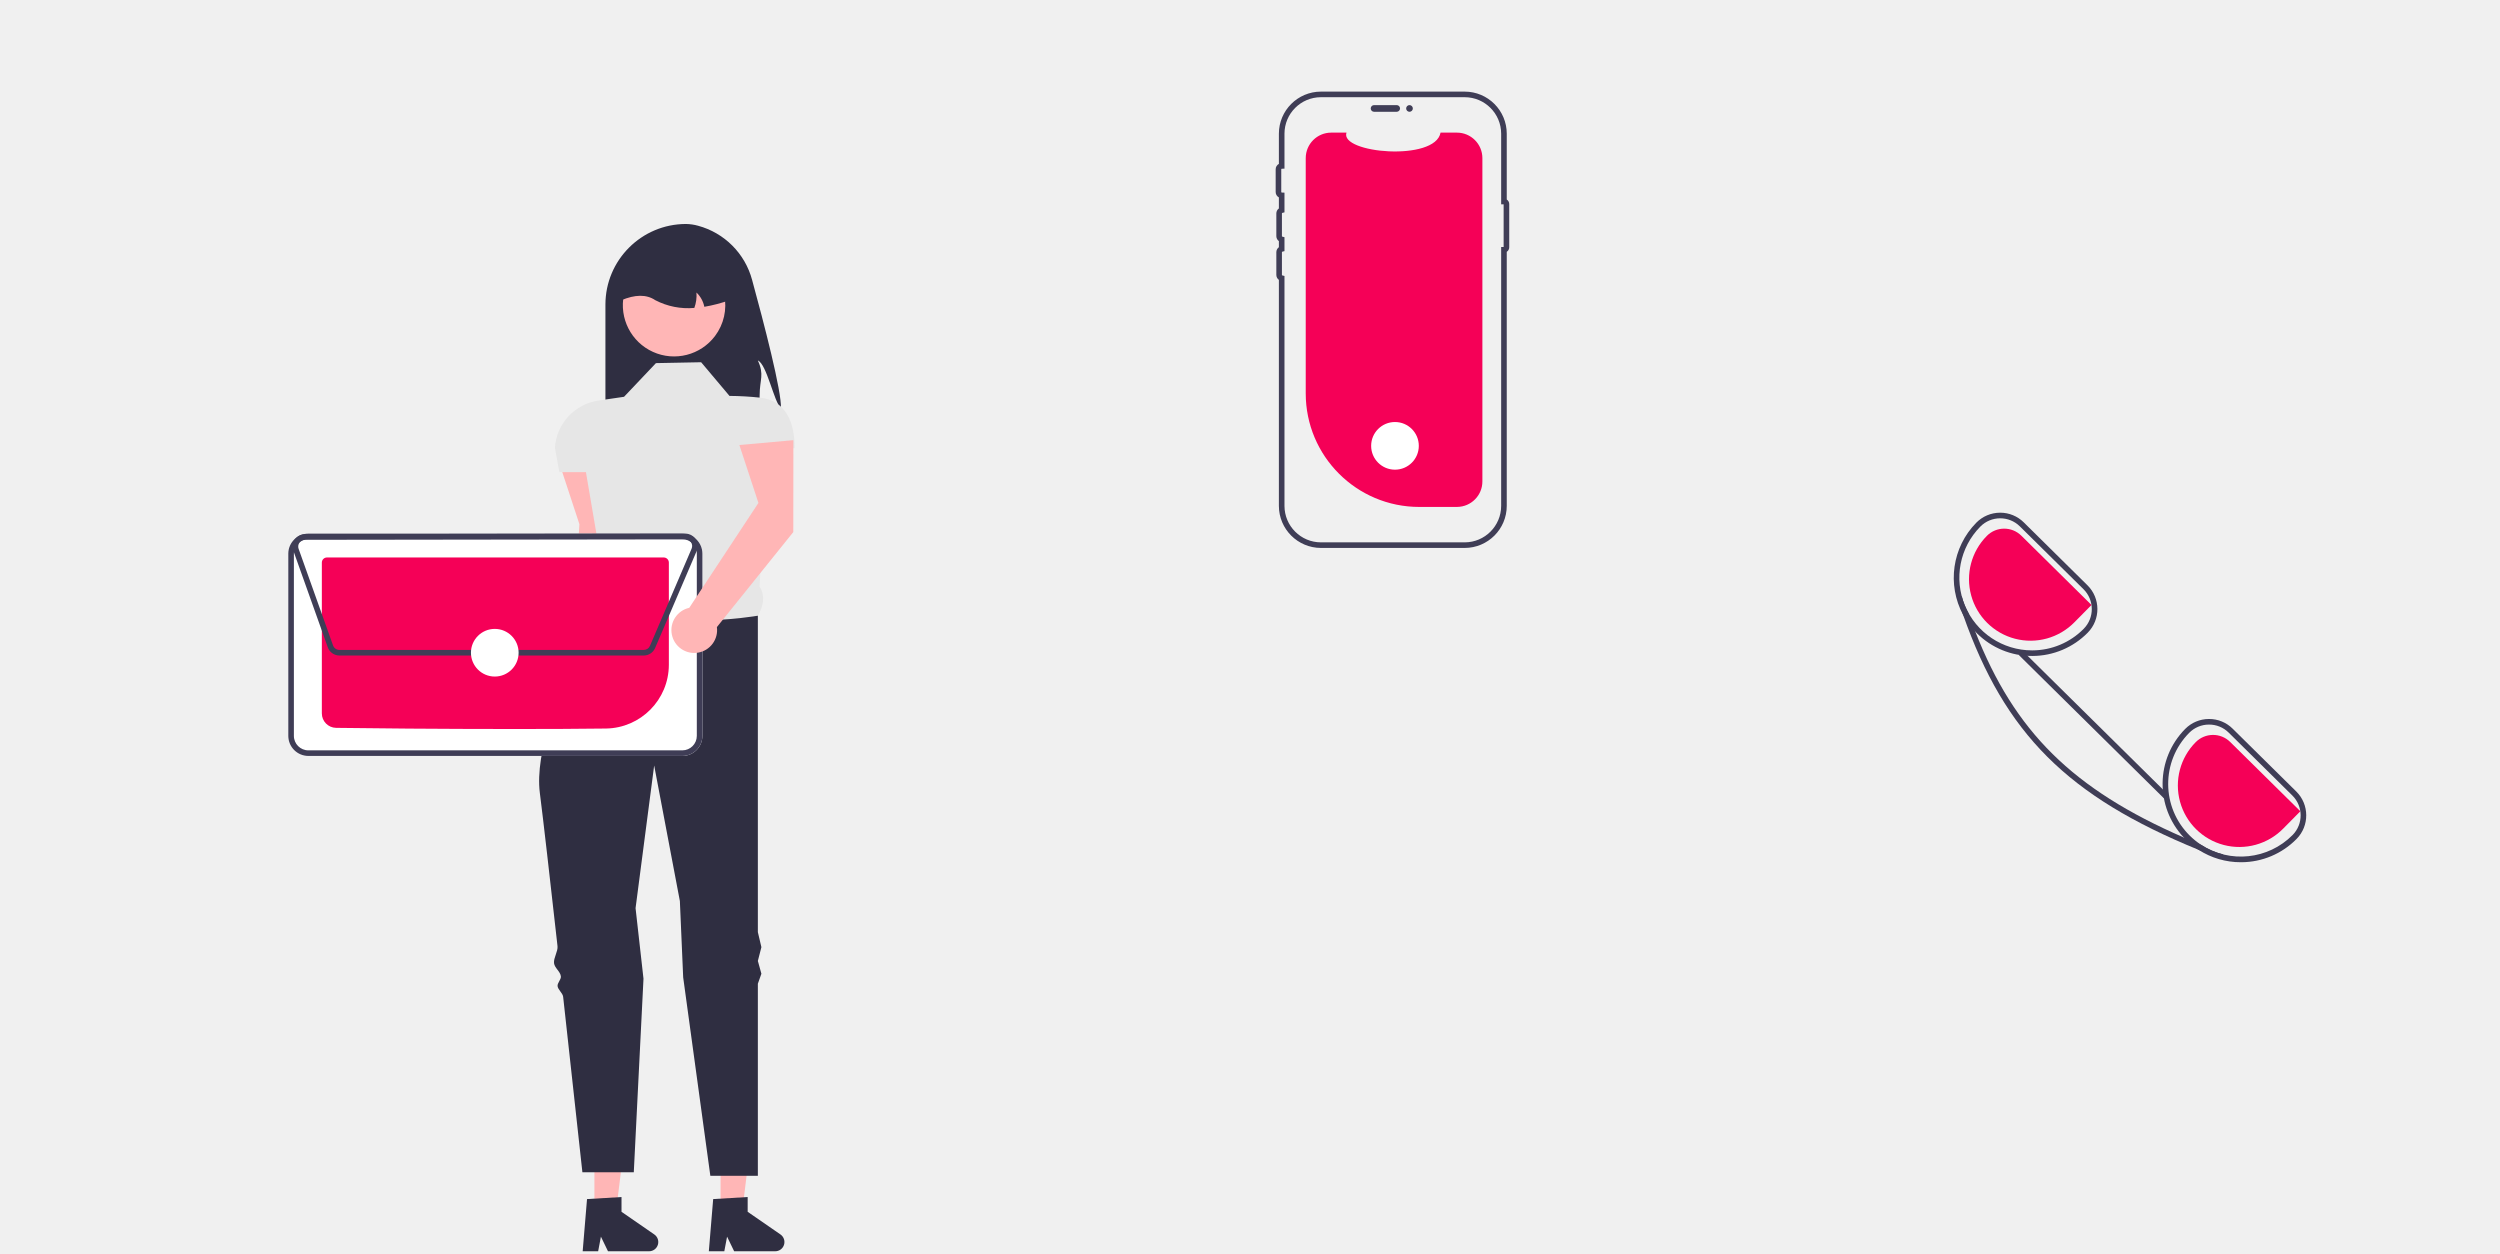
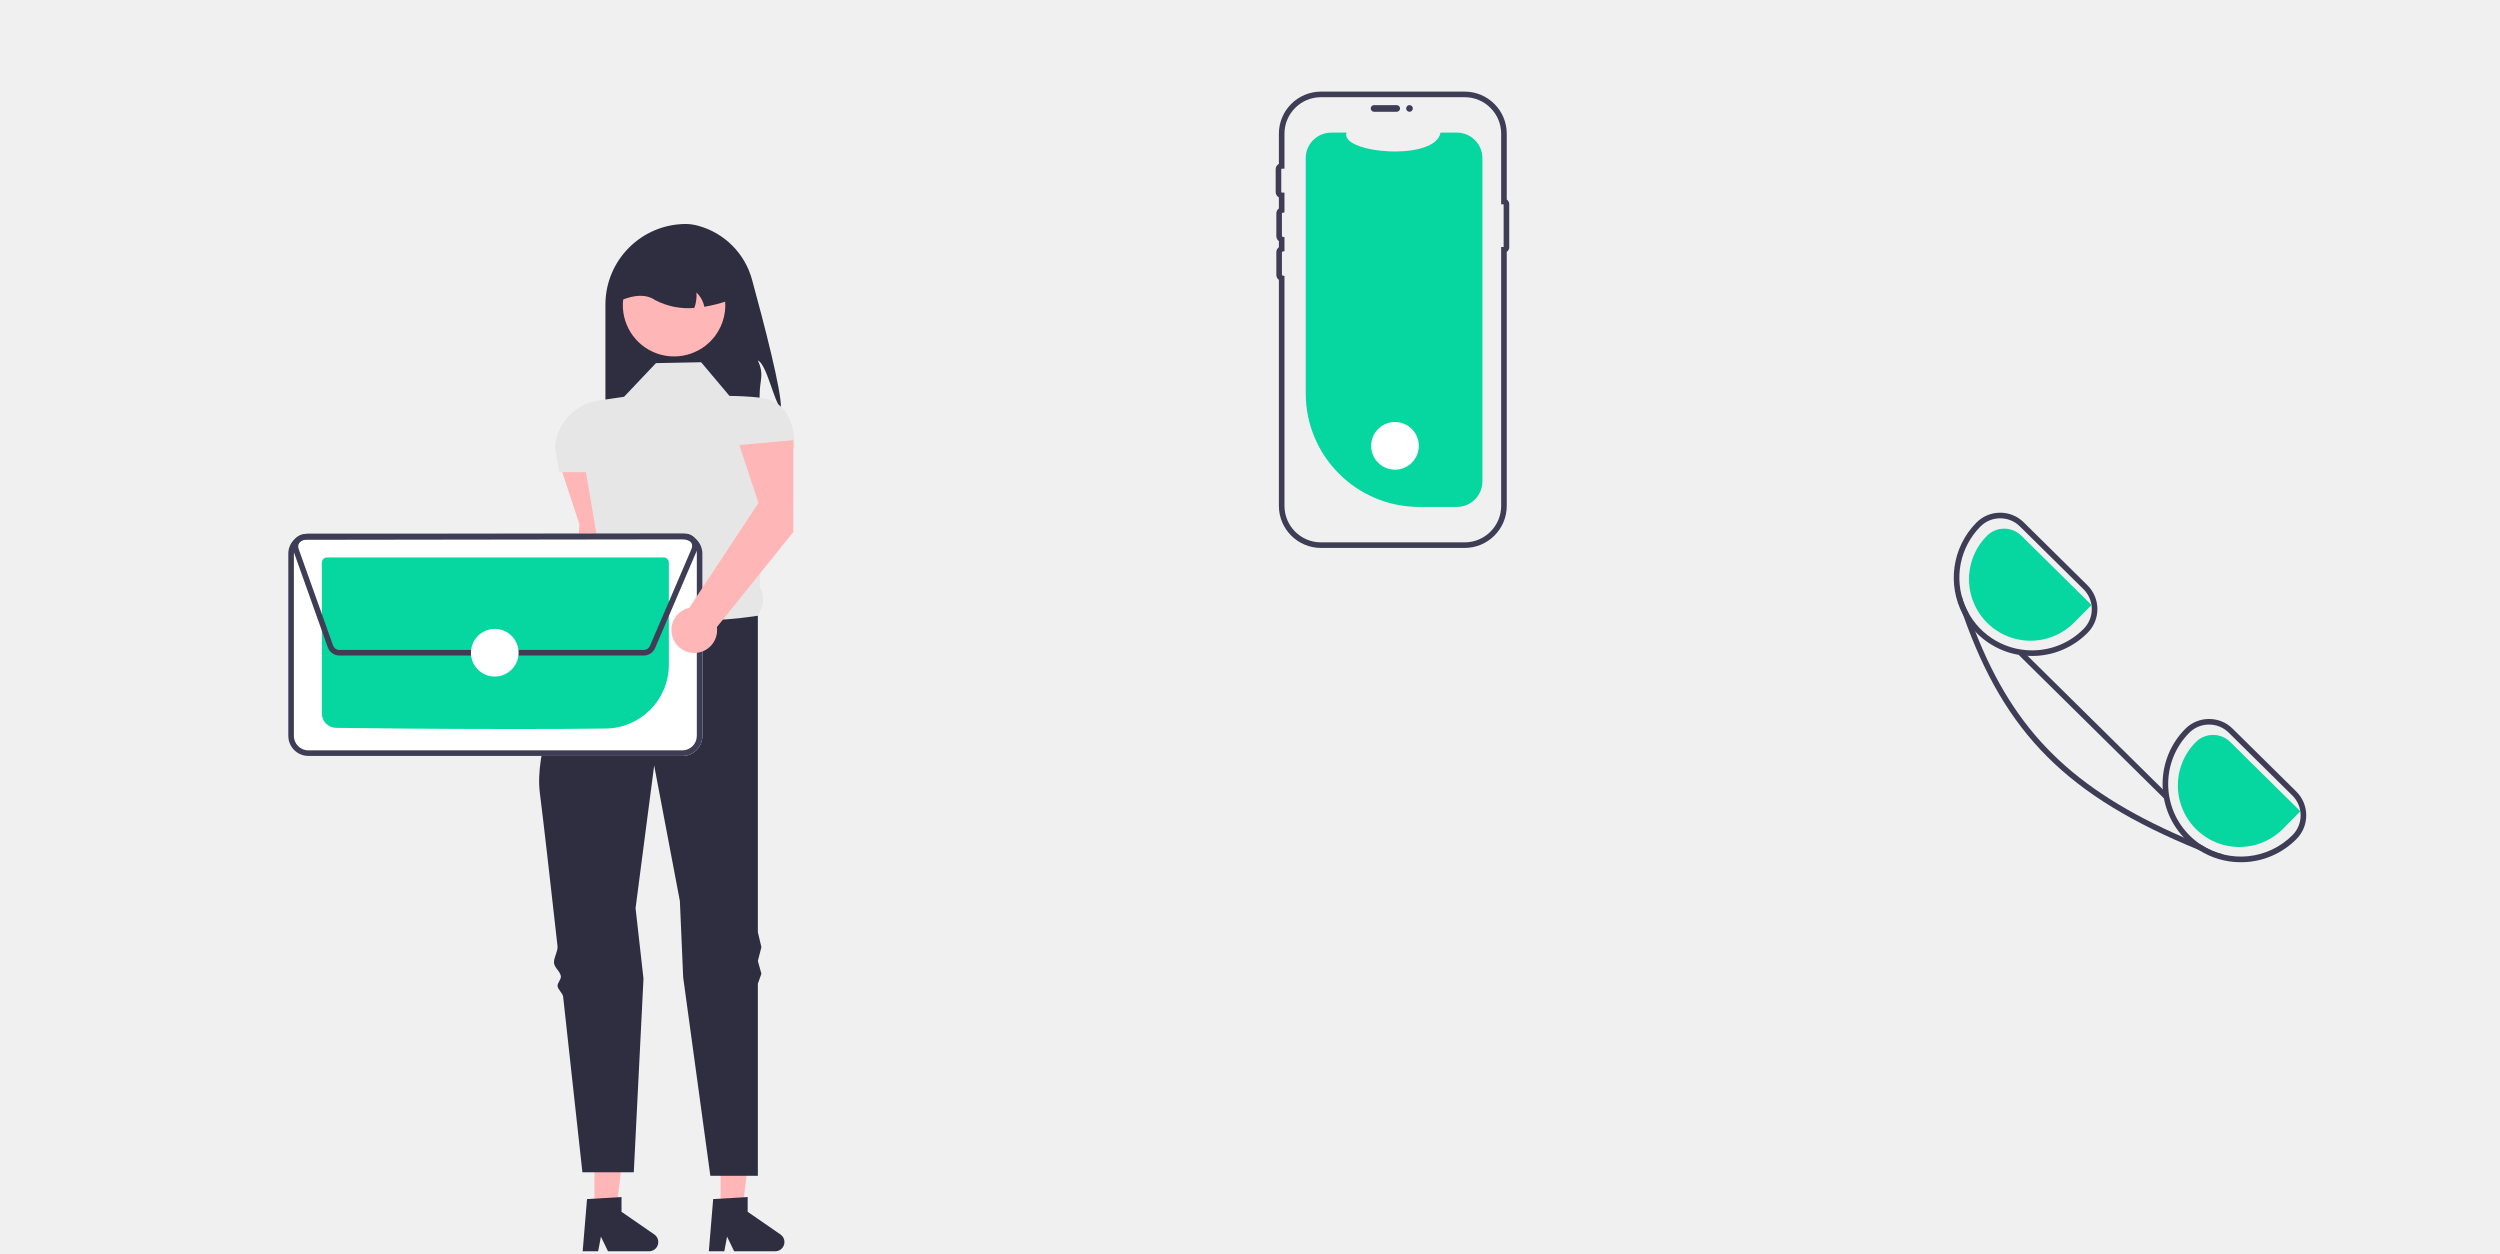
<svg xmlns="http://www.w3.org/2000/svg" data-name="Layer 1" width="894.249" height="448.282" viewBox="0 0 894.249 448.282">
  <path d="M447.37,674.141q-40.475,0-80.829-1.449c-38.44-1.381-78.19-2.808-115.136-23.299-25.845-14.333-48.735-37.329-66.194-66.504a223.77,223.77,0,0,1-25.369-63.604,261.476,261.476,0,0,1,.953-123.779,219.834,219.834,0,0,1,14.741-40.4c26.943-55.793,76.085-93.246,134.826-102.754a6.807,6.807,0,0,1,1.463-.031c.264.014.528.029.796.018l.346-.11a16.882,16.882,0,0,1,2.721-.698c90.594-13.487,186.365,13.802,276.952,78.914,70.042,50.351,162.868,77.464,283.781,82.889l1.717.09c33.66,1.934,66.218,15.811,94.16,40.133,27.579,24.006,48.287,56.034,59.884,92.624,1.426,4.461,2.733,9.104,3.884,13.801a26.039,26.039,0,0,1-6.941,24.69v.009l-.301.31c-.725.721-1.488,1.412-2.267,2.056l-.917.756c-7.727,6.365-13.83,11.394-21.135,15.299a64.983,64.983,0,0,1-15.419,5.821c-29.465,7.184-59.388,13.844-88.936,19.797-57.385,11.57-116.281,21.115-175.054,28.368A2269.141,2269.141,0,0,1,447.37,674.141Zm-136.232-419.845a3.507,3.507,0,0,0-.539.037c-58.192,9.419-106.869,46.504-133.544,101.745a217.624,217.624,0,0,0-14.595,40,259.188,259.188,0,0,0-.941,122.681,221.622,221.622,0,0,0,25.123,62.996c17.288,28.889,39.944,51.654,65.518,65.836,36.614,20.308,76.176,21.729,114.436,23.102a2266.314,2266.314,0,0,0,358.315-15.595c58.735-7.249,117.593-16.787,174.94-28.351,29.528-5.948,59.43-12.604,88.875-19.783a63.358,63.358,0,0,0,15.047-5.679c7.157-3.826,13.202-8.807,20.855-15.111l.917-.755c.67-.554,1.329-1.146,1.958-1.761l.181-.189c6.289-6.339,8.735-14.702,6.71-22.944v-.001c-1.139-4.646-2.432-9.24-3.844-13.655-23.69-74.746-84.974-127.569-152.496-131.447l-1.707-.09c-55.232-2.479-103.564-9.344-147.752-20.99-52.75-13.902-98.801-34.83-136.876-62.201-90.242-64.862-185.613-92.049-275.811-78.626a15.473,15.473,0,0,0-2.479.643l-.623.174a9.374,9.374,0,0,1-1.062-.013C311.537,254.307,311.335,254.296,311.138,254.296Z" transform="translate(-152.8755 -225.8589)" fill="#f0f0f0" />
  <path d="M432.202,371.915c-2.498-2.397-5.053-15.762-8.242-17.118,2.384,5.269.653,6.663.64,12.446a39.123,39.123,0,0,1-1.141,9.745H369.435V334.825a28.847,28.847,0,0,1,28.848-28.848,17.214,17.214,0,0,1,4.276.626A27.428,27.428,0,0,1,421.909,326.007C426.028,341.061,432.578,366.119,432.202,371.915Z" transform="translate(-152.8755 -225.8589)" fill="#2f2e41" />
  <path d="M372.605,423.782l.027-32.863L353.314,392.645l6.818,20.726-3.191,52.096a8.173,8.173,0,1,0,9.89,6.889Z" transform="translate(-152.8755 -225.8589)" fill="#ffb6b6" />
  <polygon points="257.746 432.76 265.55 432.759 269.263 402.657 257.744 402.657 257.746 432.76" fill="#ffb6b6" />
  <path d="M407.978,654.769l12.337-.736v5.286l11.729,8.101a3.302,3.302,0,0,1-1.876,6.019H415.481L412.949,668.209l-.988,5.228h-5.538Z" transform="translate(-152.8755 -225.8589)" fill="#2f2e41" />
  <polygon points="212.62 432.76 220.425 432.759 224.137 402.657 212.619 402.657 212.62 432.76" fill="#ffb6b6" />
  <path d="M362.853,654.769l12.337-.736v5.286l11.729,8.101a3.302,3.302,0,0,1-1.876,6.019H370.355l-2.532-5.228-.988,5.228H361.297Z" transform="translate(-152.8755 -225.8589)" fill="#2f2e41" />
  <path d="M403.672,355.43l-16.167.317-11.412,12.046-9.149,1.342a18.266,18.266,0,0,0-15.577,16.897v0l1.585,8.706h9.51l5.502,32.303c-2.139,5.451-2.285,9.754,2.107,11.444l13.631,25.678L423.96,446.094c2.042-3.51,2.696-7.036.609-10.464l2.878-49.45h9.677v0c0-9.249-3.128-17.046-12.32-18.075a108.654,108.654,0,0,0-10.989-.629Z" transform="translate(-152.8755 -225.8589)" fill="#e6e6e6" />
  <path d="M423.96,446.094s-39.309,6.974-53.891-7.608c0,0-1.48,2.513-3.711,6.682-.642,1.199-1.881,2.011-2.629,3.463-.68,1.32-2.429,2.942-3.17,4.439-.596,1.204.36,2.777-.26,4.078-7.468,15.664-16.193,37.759-14.322,52.348,1.206,9.409,3.698,31.302,6.322,54.816.205,1.837-1.455,4.197-1.249,6.049.194,1.746,2.255,2.984,2.45,4.734.129,1.162-1.31,2.348-1.181,3.508.141,1.273,1.85,2.522,1.991,3.79,3.594,32.468,6.886,62.781,6.886,62.781h18.386l3.469-69.232-2.835-25.236,6.657-51.038,9.193,48.502,1.183,27.297,9.715,70.975H423.96v-68.708l1.268-3.569-1.268-4.578,1.268-4.932-1.268-5.372Z" transform="translate(-152.8755 -225.8589)" fill="#2f2e41" />
  <path d="M408.634,346.055a18.326,18.326,0,1,1,3.175-15.314c.053.22.097.438.14.665A18.301,18.301,0,0,1,408.634,346.055Z" transform="translate(-152.8755 -225.8589)" fill="#ffb6b6" />
  <path d="M404.813,335.598a9.633,9.633,0,0,0-2.815-5.104,13.142,13.142,0,0,1-.761,5.51,25.395,25.395,0,0,1-13.955-2.764c-3.233-2.194-7.348-2.004-12.141,0a17.75,17.75,0,0,1,17.752-17.752h3.17a17.756,17.756,0,0,1,17.752,17.752A52.852,52.852,0,0,1,404.813,335.598Z" transform="translate(-152.8755 -225.8589)" fill="#2f2e41" />
  <circle cx="113.249" cy="285" r="51" fill="#f0f0f0" />
  <circle cx="438.249" cy="51" r="51" fill="#f0f0f0" />
  <circle cx="843.249" cy="293" r="51" fill="#f0f0f0" />
-   <path d="M683.125,282.421V398.067A9.119,9.119,0,0,1,674.101,407.186a.802.802,0,0,1-.1.004H660.541a40.606,40.606,0,0,1-40.606-40.606v-84.163a9.123,9.123,0,0,1,9.123-9.123l5.454,0c-2.527,7.371,31.765,10.474,33.648,0l5.841,0A9.123,9.123,0,0,1,683.125,282.421Z" transform="translate(-152.8755 -225.8589)" fill="#f50057" />
+   <path d="M683.125,282.421V398.067A9.119,9.119,0,0,1,674.101,407.186a.802.802,0,0,1-.1.004H660.541a40.606,40.606,0,0,1-40.606-40.606v-84.163a9.123,9.123,0,0,1,9.123-9.123l5.454,0c-2.527,7.371,31.765,10.474,33.648,0l5.841,0A9.123,9.123,0,0,1,683.125,282.421Z" transform="translate(-152.8755 -225.8589)" fill="#06d6a0" />
  <path d="M643.182,264.65a1.197,1.197,0,0,1,1.196-1.196h8.13a1.196,1.196,0,0,1,0,2.391h-8.13A1.197,1.197,0,0,1,643.182,264.65Z" transform="translate(-152.8755 -225.8589)" fill="#3f3d56" />
  <path d="M676.794,421.859h-51.416a15.063,15.063,0,0,1-15.046-15.046V325.972a2.187,2.187,0,0,1-.911-1.779v-8.13a2.186,2.186,0,0,1,.911-1.778v-2.182a2.186,2.186,0,0,1-.911-1.778v-8.131a2.186,2.186,0,0,1,.911-1.778v-3.944a2.184,2.184,0,0,1-1.15-1.93v-8.13a2.184,2.184,0,0,1,1.15-1.93V273.674A15.063,15.063,0,0,1,625.378,258.628h51.416a15.063,15.063,0,0,1,15.046,15.046V297.23a1.886,1.886,0,0,1,.886,1.598v15.503a1.887,1.887,0,0,1-.886,1.599V406.813A15.063,15.063,0,0,1,676.794,421.859ZM625.378,260.628a13.061,13.061,0,0,0-13.046,13.046v12.508l-.962.037a.195.195,0,0,0-.188.192V294.541a.196.196,0,0,0,.188.192l.962.037v7.049l-.761.188a.197.197,0,0,0-.15.187v8.131a.197.197,0,0,0,.15.187l.761.188v4.991l-.761.188a.197.197,0,0,0-.15.187v8.13a.197.197,0,0,0,.15.187l.761.188V406.813a13.061,13.061,0,0,0,13.046,13.046h51.416a13.061,13.061,0,0,0,13.046-13.046V314.217h.886V298.942h-.886V273.674a13.061,13.061,0,0,0-13.046-13.046Z" transform="translate(-152.8755 -225.8589)" fill="#3f3d56" />
  <circle cx="504.176" cy="38.791" r="1.196" fill="#3f3d56" />
  <path d="M396.956,496.262H263.168a7.188,7.188,0,0,1-7.17-7.169v-65.189a7.188,7.188,0,0,1,7.169-7.17H396.955a7.188,7.188,0,0,1,7.17,7.169v65.189A7.188,7.188,0,0,1,396.956,496.262Z" transform="translate(-152.8755 -225.8589)" fill="#fff" />
  <path d="M396.956,496.262H263.168a7.188,7.188,0,0,1-7.17-7.169v-65.189a7.188,7.188,0,0,1,7.169-7.17H396.955a7.188,7.188,0,0,1,7.17,7.169v65.189A7.188,7.188,0,0,1,396.956,496.262ZM263.168,418.734a5.185,5.185,0,0,0-5.17,5.171v65.187a5.185,5.185,0,0,0,5.171,5.17H396.954a5.185,5.185,0,0,0,5.171-5.171v-65.187a5.185,5.185,0,0,0-5.171-5.17Z" transform="translate(-152.8755 -225.8589)" fill="#3f3d56" />
-   <path d="M337.232,486.628c-26.386,0-53.899-.252-64.164-.416a5.176,5.176,0,0,1-5.07-5.155V427.095a1.83,1.83,0,0,1,1.823-1.828H390.297a1.829,1.829,0,0,1,1.827,1.823v36.612a22.842,22.842,0,0,1-22.457,22.752C360.1,486.579,348.771,486.628,337.232,486.628Z" transform="translate(-152.8755 -225.8589)" fill="#f50057" />
+   <path d="M337.232,486.628c-26.386,0-53.899-.252-64.164-.416a5.176,5.176,0,0,1-5.07-5.155V427.095a1.83,1.83,0,0,1,1.823-1.828H390.297a1.829,1.829,0,0,1,1.827,1.823v36.612a22.842,22.842,0,0,1-22.457,22.752C360.1,486.579,348.771,486.628,337.232,486.628Z" transform="translate(-152.8755 -225.8589)" fill="#06d6a0" />
  <path d="M383.146,460.339H274.287a4.438,4.438,0,0,1-4.164-2.936l-12.321-34.566a4.423,4.423,0,0,1,4.158-5.907l136.072-.189a4.423,4.423,0,0,1,4.359,5.198l.105.044-.391.912-.004.009-14.895,34.755A4.41,4.41,0,0,1,383.146,460.339Zm14.892-41.598-136.075.189a2.423,2.423,0,0,0-2.278,3.235l12.321,34.565a2.433,2.433,0,0,0,2.282,1.608H383.146a2.413,2.413,0,0,0,2.222-1.467l14.896-34.756.732.314-.732-.314a2.421,2.421,0,0,0-2.226-3.375Z" transform="translate(-152.8755 -225.8589)" fill="#3f3d56" />
  <circle cx="176.983" cy="233.48" r="8.524" fill="#fff" />
  <circle cx="498.983" cy="159.48" r="8.524" fill="#fff" />
  <path d="M974.255,508.979l-22.77-22.48a11.884,11.884,0,0,0-8.43-3.46h-.08a11.914,11.914,0,0,0-8.46,3.56,27.991,27.991,0,0,0-.49,38.84c.24.26.49.51.74.76a27.248,27.248,0,0,0,4.56,3.65,27.676,27.676,0,0,0,15.11,4.43h.17a27.826,27.826,0,0,0,19.75-8.32,12.023,12.023,0,0,0-.1-16.98Zm-1.32,15.57a26.092,26.092,0,0,1-32.76,3.48,26.786,26.786,0,0,1-4.01-3.25,26.002,26.002,0,0,1-.23-36.77,9.913,9.913,0,0,1,7.06-2.97h.06a9.911,9.911,0,0,1,7.02,2.88l22.77,22.49a10.007,10.007,0,0,1,.09,14.14Z" transform="translate(-152.8755 -225.8589)" fill="#3f3d56" />
  <path d="M899.545,435.199l-22.77-22.49a11.926,11.926,0,0,0-8.43-3.46h-.07a11.947,11.947,0,0,0-8.47,3.57,28.077,28.077,0,0,0-4.72,33l.01.01a27.562,27.562,0,0,0,4.33,5.93c.19.22.41.44.63.66a27.835,27.835,0,0,0,19.67,8.08h.18a27.854,27.854,0,0,0,19.75-8.33,11.999,11.999,0,0,0-.11-16.97Zm-1.32,15.57a25.855,25.855,0,0,1-18.33,7.73h-.17a26,26,0,0,1-18.49-44.27,10.008,10.008,0,0,1,14.14-.09l22.77,22.48A10.019,10.019,0,0,1,898.225,450.769Z" transform="translate(-152.8755 -225.8589)" fill="#3f3d56" />
-   <path d="M975.71,516.046l-25.103-24.794a8.727,8.727,0,0,0-12.327.076,22,22,0,1,0,31.305,30.919Z" transform="translate(-152.8755 -225.8589)" fill="#f50057" />
-   <path d="M901.004,442.262l-25.103-24.794a8.727,8.727,0,0,0-12.327.076,22,22,0,1,0,31.305,30.919Z" transform="translate(-152.8755 -225.8589)" fill="#f50057" />
+   <path d="M975.71,516.046l-25.103-24.794a8.727,8.727,0,0,0-12.327.076,22,22,0,1,0,31.305,30.919Z" transform="translate(-152.8755 -225.8589)" fill="#06d6a0" />
+   <path d="M901.004,442.262l-25.103-24.794a8.727,8.727,0,0,0-12.327.076,22,22,0,1,0,31.305,30.919Z" transform="translate(-152.8755 -225.8589)" fill="#06d6a0" />
  <path d="M948.125,531.489l-.6,1.58q-4.23-1.605-8.2-3.22c-46.88-19.13-69.26-41.52-84.23-84.02l-.01-.01q-1.065-3-2.07-6.14l1.58-.51a25.542,25.542,0,0,0,2.3,5.78q1.23,3.495,2.53,6.81c14.07,35.87,34.82,56.37,74.6,73.68q3,1.305,6.15,2.59A26.087,26.087,0,0,0,948.125,531.489Z" transform="translate(-152.8755 -225.8589)" fill="#3f3d56" />
  <rect x="900.623" y="448.539" width="2.001" height="73" transform="translate(-229.9252 559.8239) rotate(-45.35527)" fill="#3f3d56" />
  <path d="M436.64,416.173l.027-32.863-19.318,1.726,6.818,20.726-24.747,37.514a8.173,8.173,0,1,0,9.89,6.889Z" transform="translate(-152.8755 -225.8589)" fill="#ffb6b6" />
</svg>
